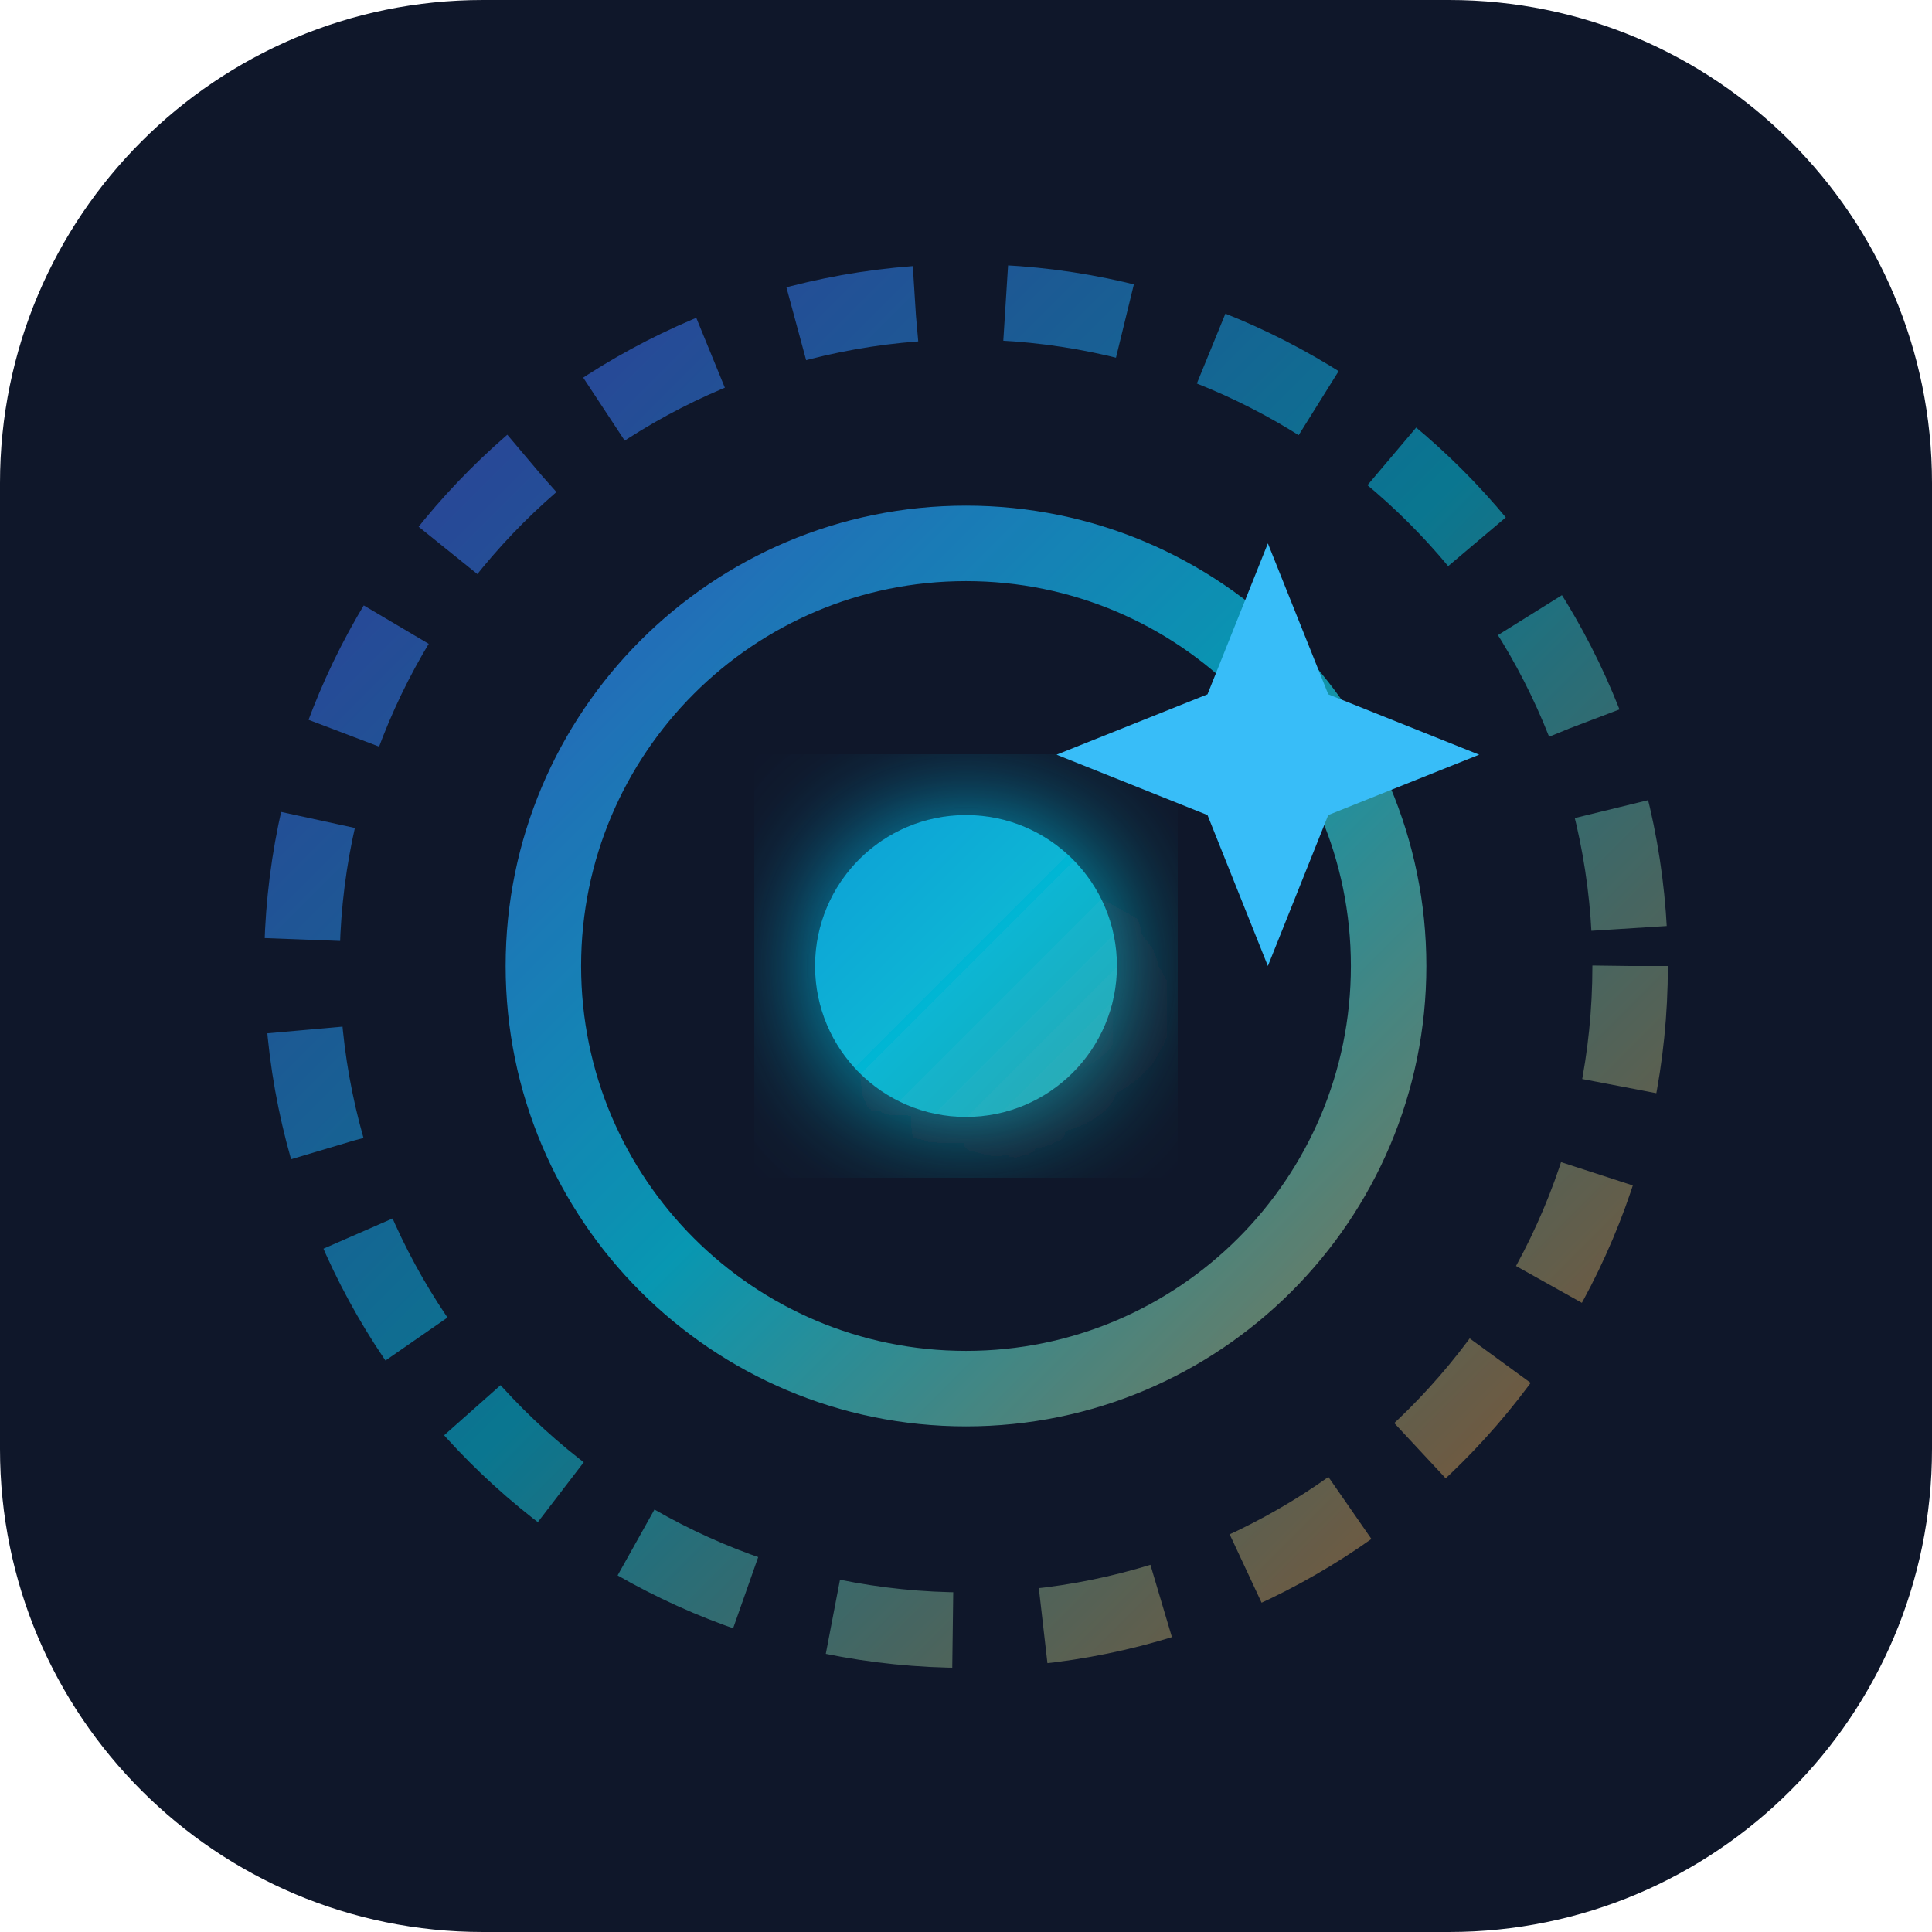
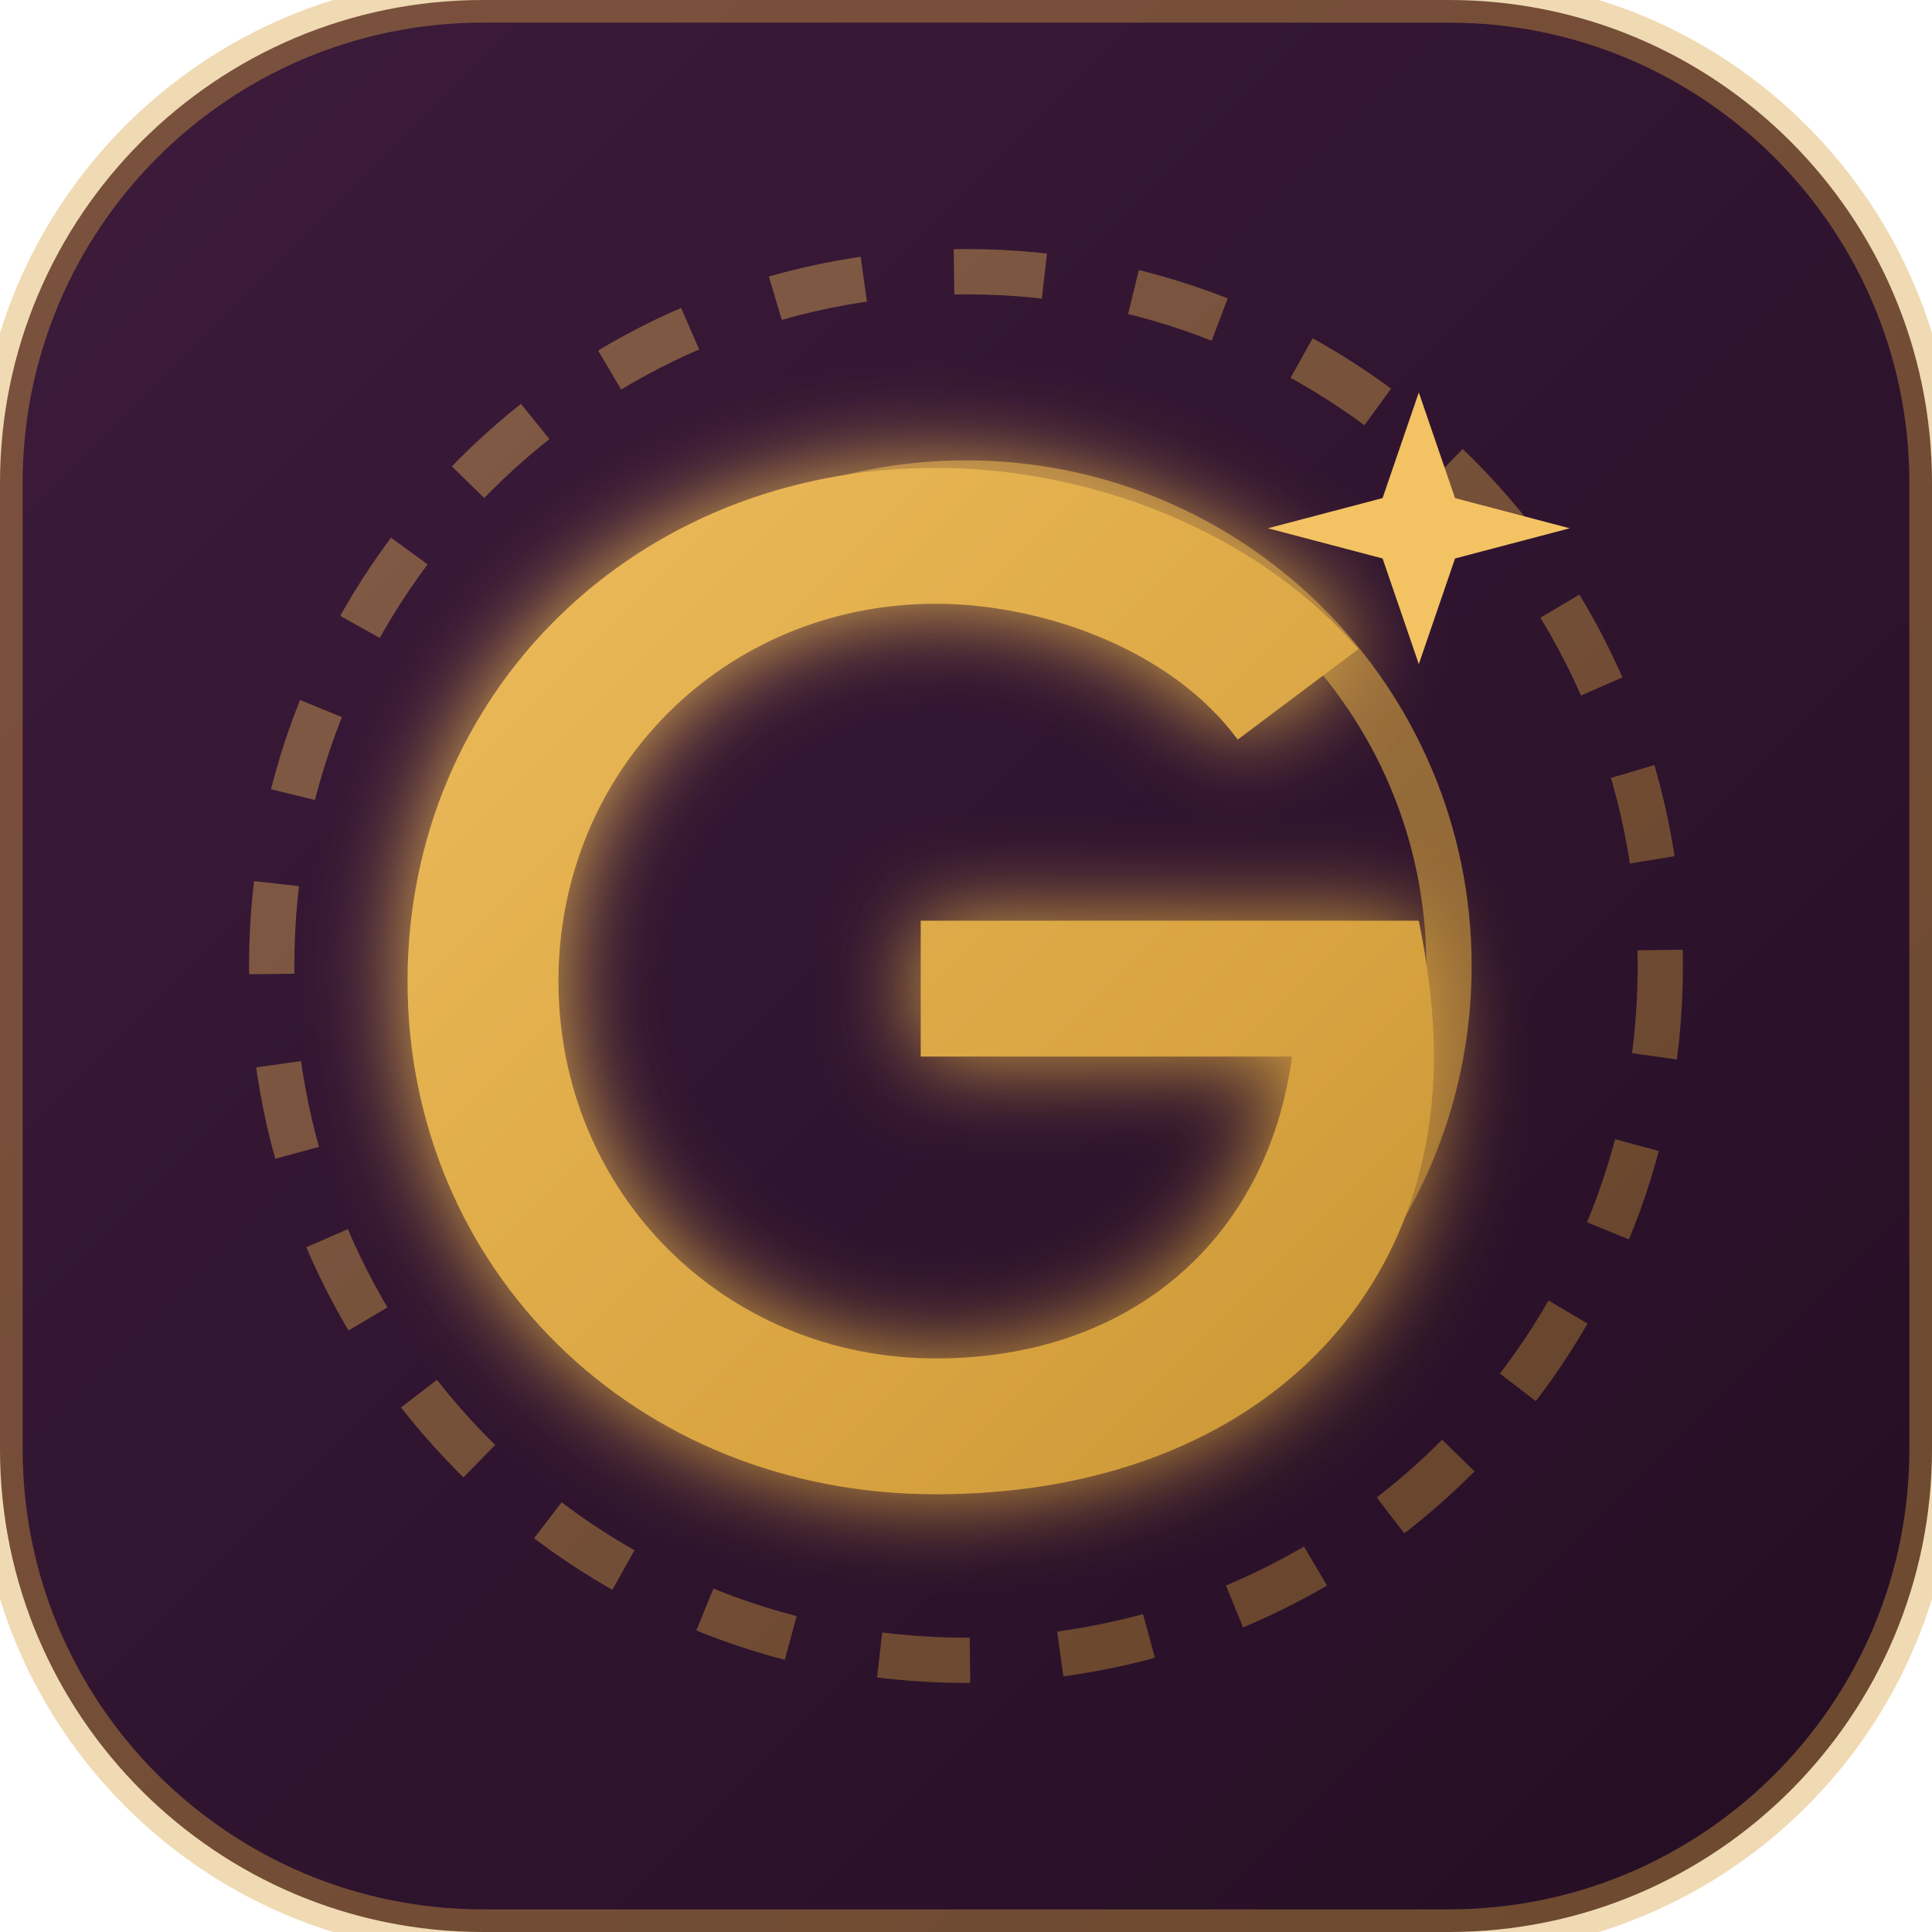
<svg xmlns="http://www.w3.org/2000/svg" viewBox="0 0 64 64" fill="none">
  <defs>
-     <linearGradient id="grad" x1="8" y1="8" x2="56" y2="56" gradientUnits="userSpaceOnUse">
-       <stop offset="0%" stop-color="#4F46E5" />
-       <stop offset="50%" stop-color="#06B6D4" />
-       <stop offset="100%" stop-color="#F97316" />
+     <linearGradient id="gniot-gold" x1="8" y1="8" x2="56" y2="56" gradientUnits="userSpaceOnUse">
+       <stop offset="0%" stop-color="#F3C363" />
+       <stop offset="60%" stop-color="#D9A441" />
+       <stop offset="100%" stop-color="#BE8B2C" />
    </linearGradient>
-     <filter id="glow" x="-20%" y="-20%" width="140%" height="140%">
-       <feGaussianBlur stdDeviation="2" result="blur" />
+     <linearGradient id="bg-grad" x1="0" y1="0" x2="64" y2="64" gradientUnits="userSpaceOnUse">
+       <stop offset="0%" stop-color="#3D1B3C" />
+       <stop offset="100%" stop-color="#240E23" />
+     </linearGradient>
+     <filter id="gold-glow" x="-20%" y="-20%" width="140%" height="140%">
+       <feGaussianBlur stdDeviation="1.5" result="blur" />
      <feComposite in="SourceGraphic" in2="blur" operator="over" />
    </filter>
  </defs>
-   <rect width="64" height="64" rx="16" fill="#0F172A" />
-   <circle cx="32" cy="32" r="22" stroke="url(#grad)" stroke-width="2.5" stroke-dasharray="4 3" opacity="0.6" />
-   <circle cx="32" cy="32" r="14" stroke="url(#grad)" stroke-width="2.5" opacity="0.8" />
-   <circle cx="32" cy="32" r="5" fill="url(#grad)" filter="url(#glow)" />
-   <path d="M42 18L44 23L49 25L44 27L42 32L40 27L35 25L40 23Z" fill="#38BDF8" />
+   <rect width="64" height="64" rx="16" fill="url(#bg-grad)" stroke="#D9A441" stroke-width="1.5" stroke-opacity="0.4" />
+   <circle cx="32" cy="32" r="23" stroke="url(#gniot-gold)" stroke-width="1.5" stroke-dasharray="3 3" opacity="0.4" />
+   <circle cx="32" cy="32" r="16" stroke="url(#gniot-gold)" stroke-width="1.5" opacity="0.6" />
+   <path d="M41 24.5C38.8 21.5 34.5 20 31 20C24 20 18.5 25.5 18.5 32.5C18.5 39.5 24 45 31 45C37.5 45 42 41 42.8 35H30.5V30.5H47C47.3 32 47.5 33.5 47.5 35C47.5 43.5 41 49.5 31 49.5C21 49.5 13.5 42 13.5 32.5C13.5 23 21 15.5 31 15.5C36 15.5 41.5 17.5 45 21.5L41 24.5Z" fill="url(#gniot-gold)" filter="url(#gold-glow)" />
+   <path d="M47 13L48.2 16.5L52 17.5L48.2 18.5L47 22L45.8 18.5L42 17.5L45.8 16.5Z" fill="#F3C363" />
</svg>
